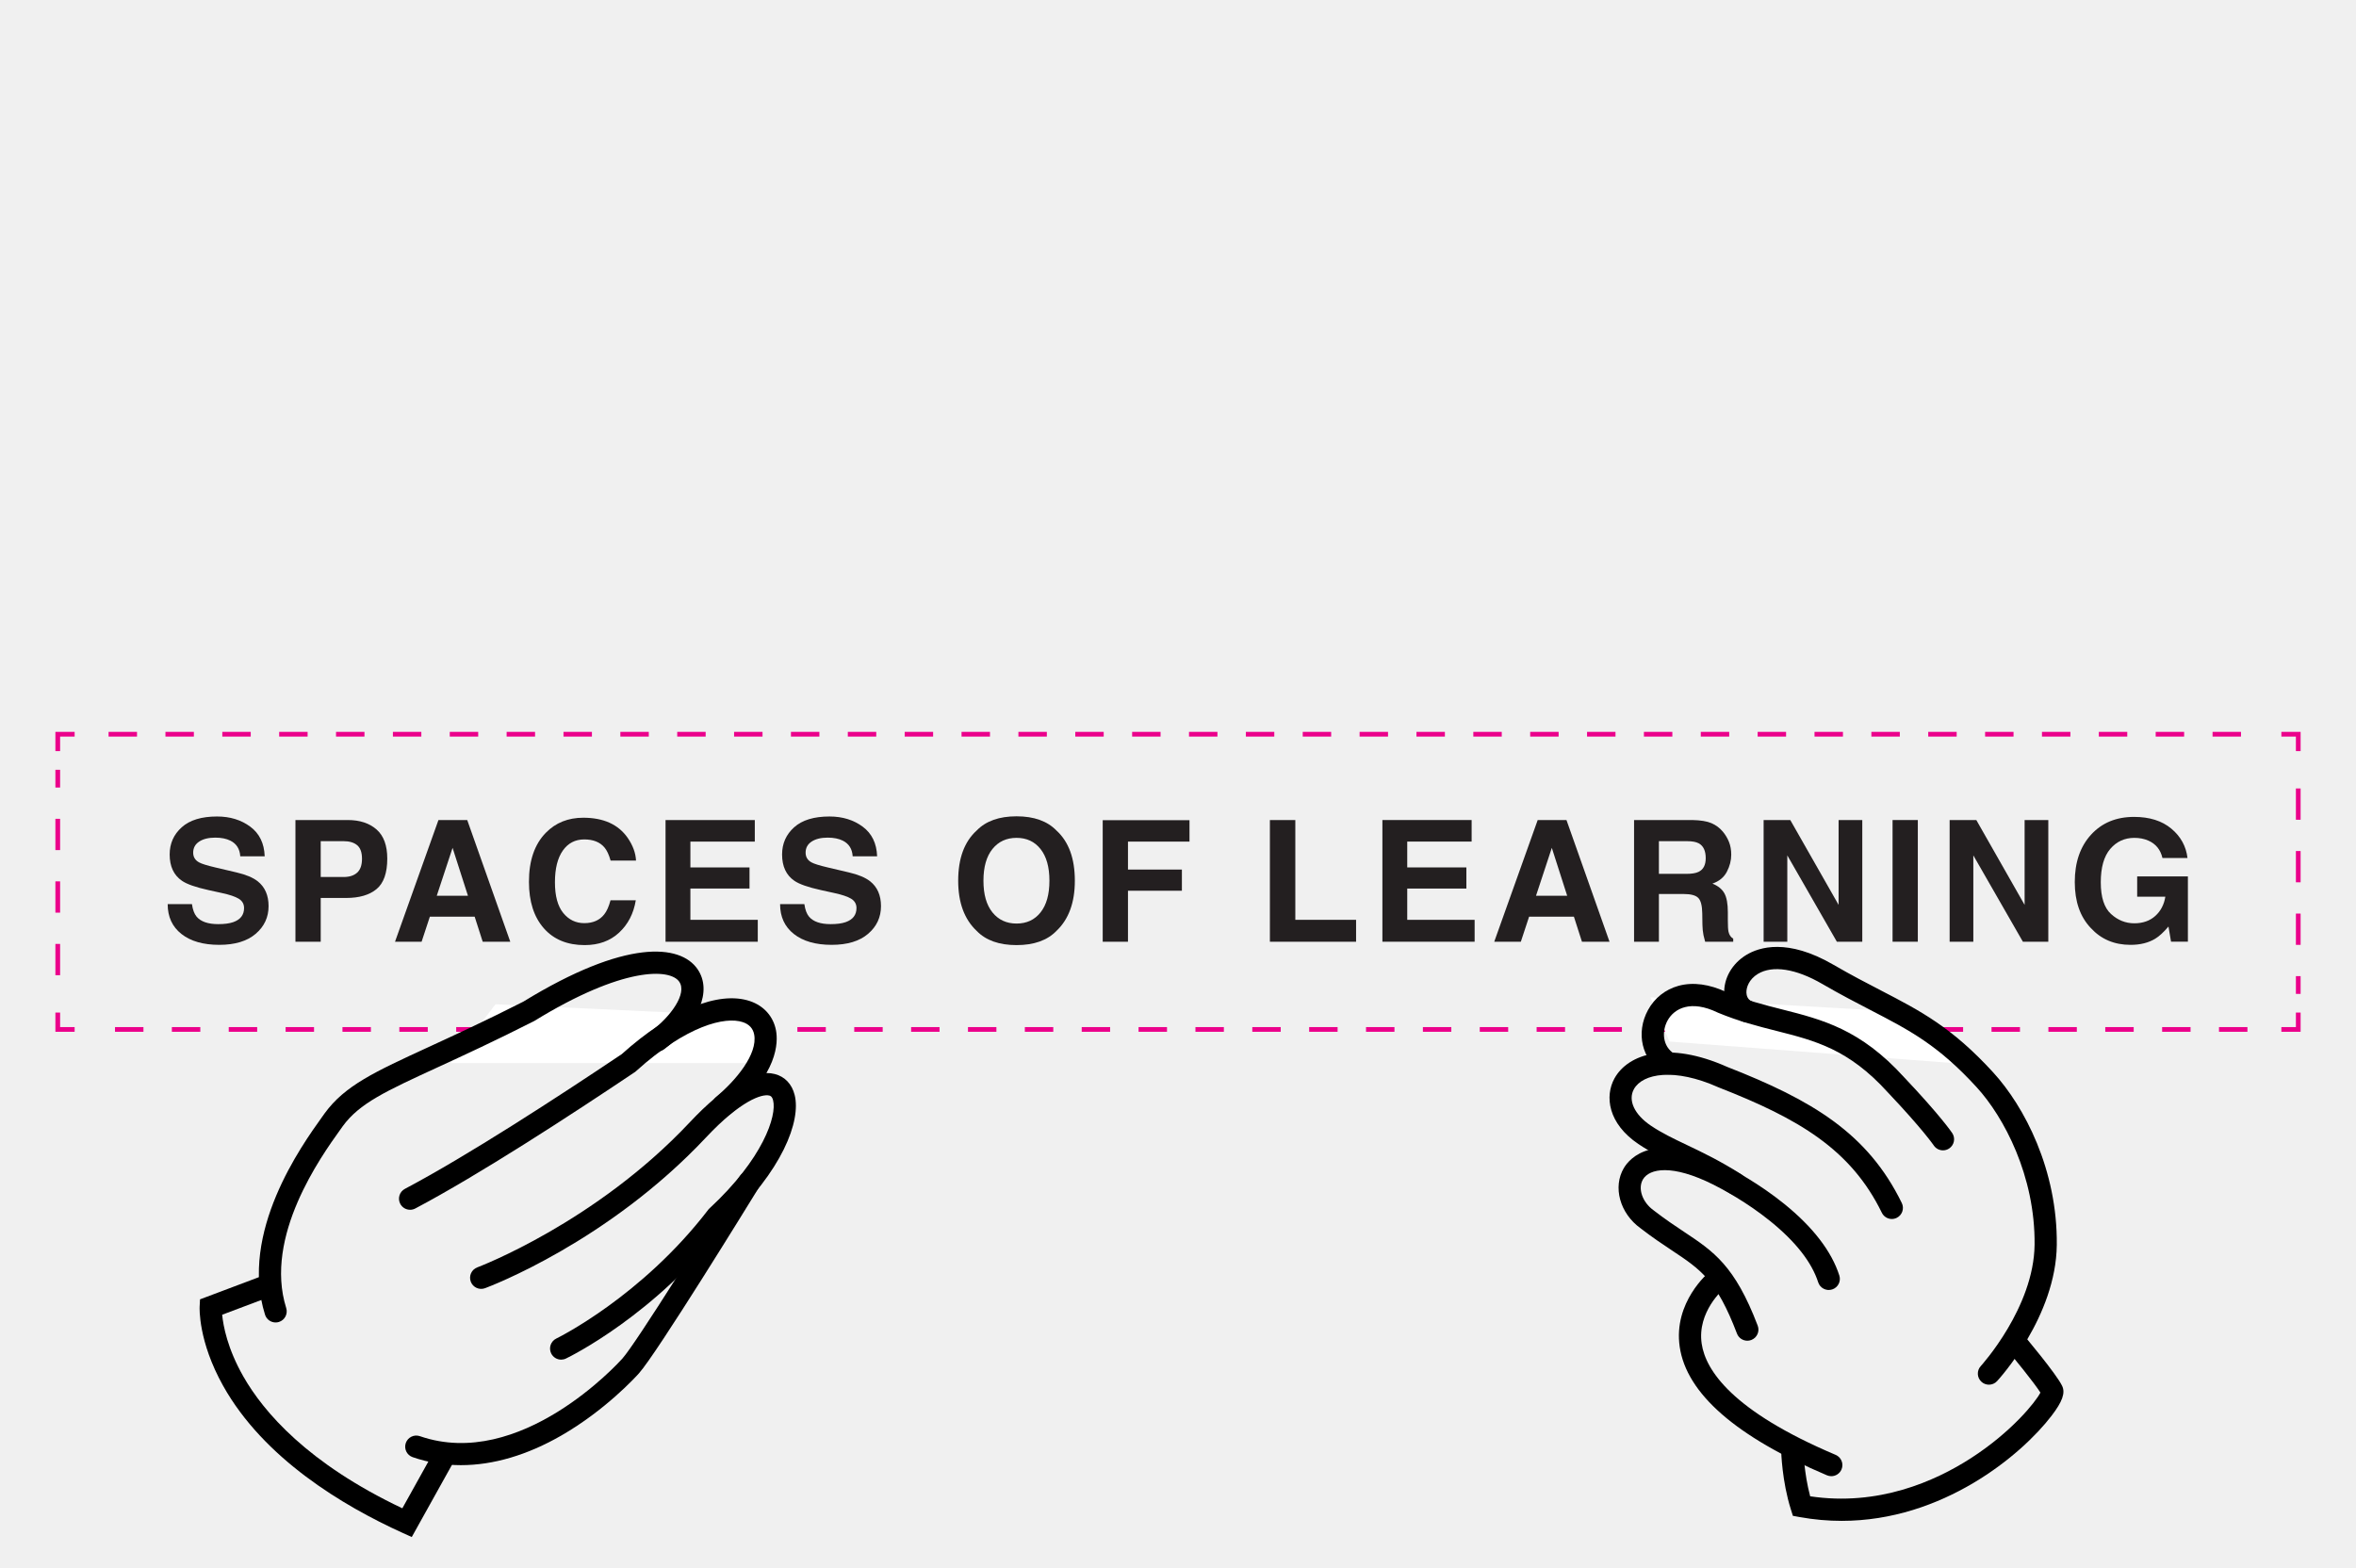
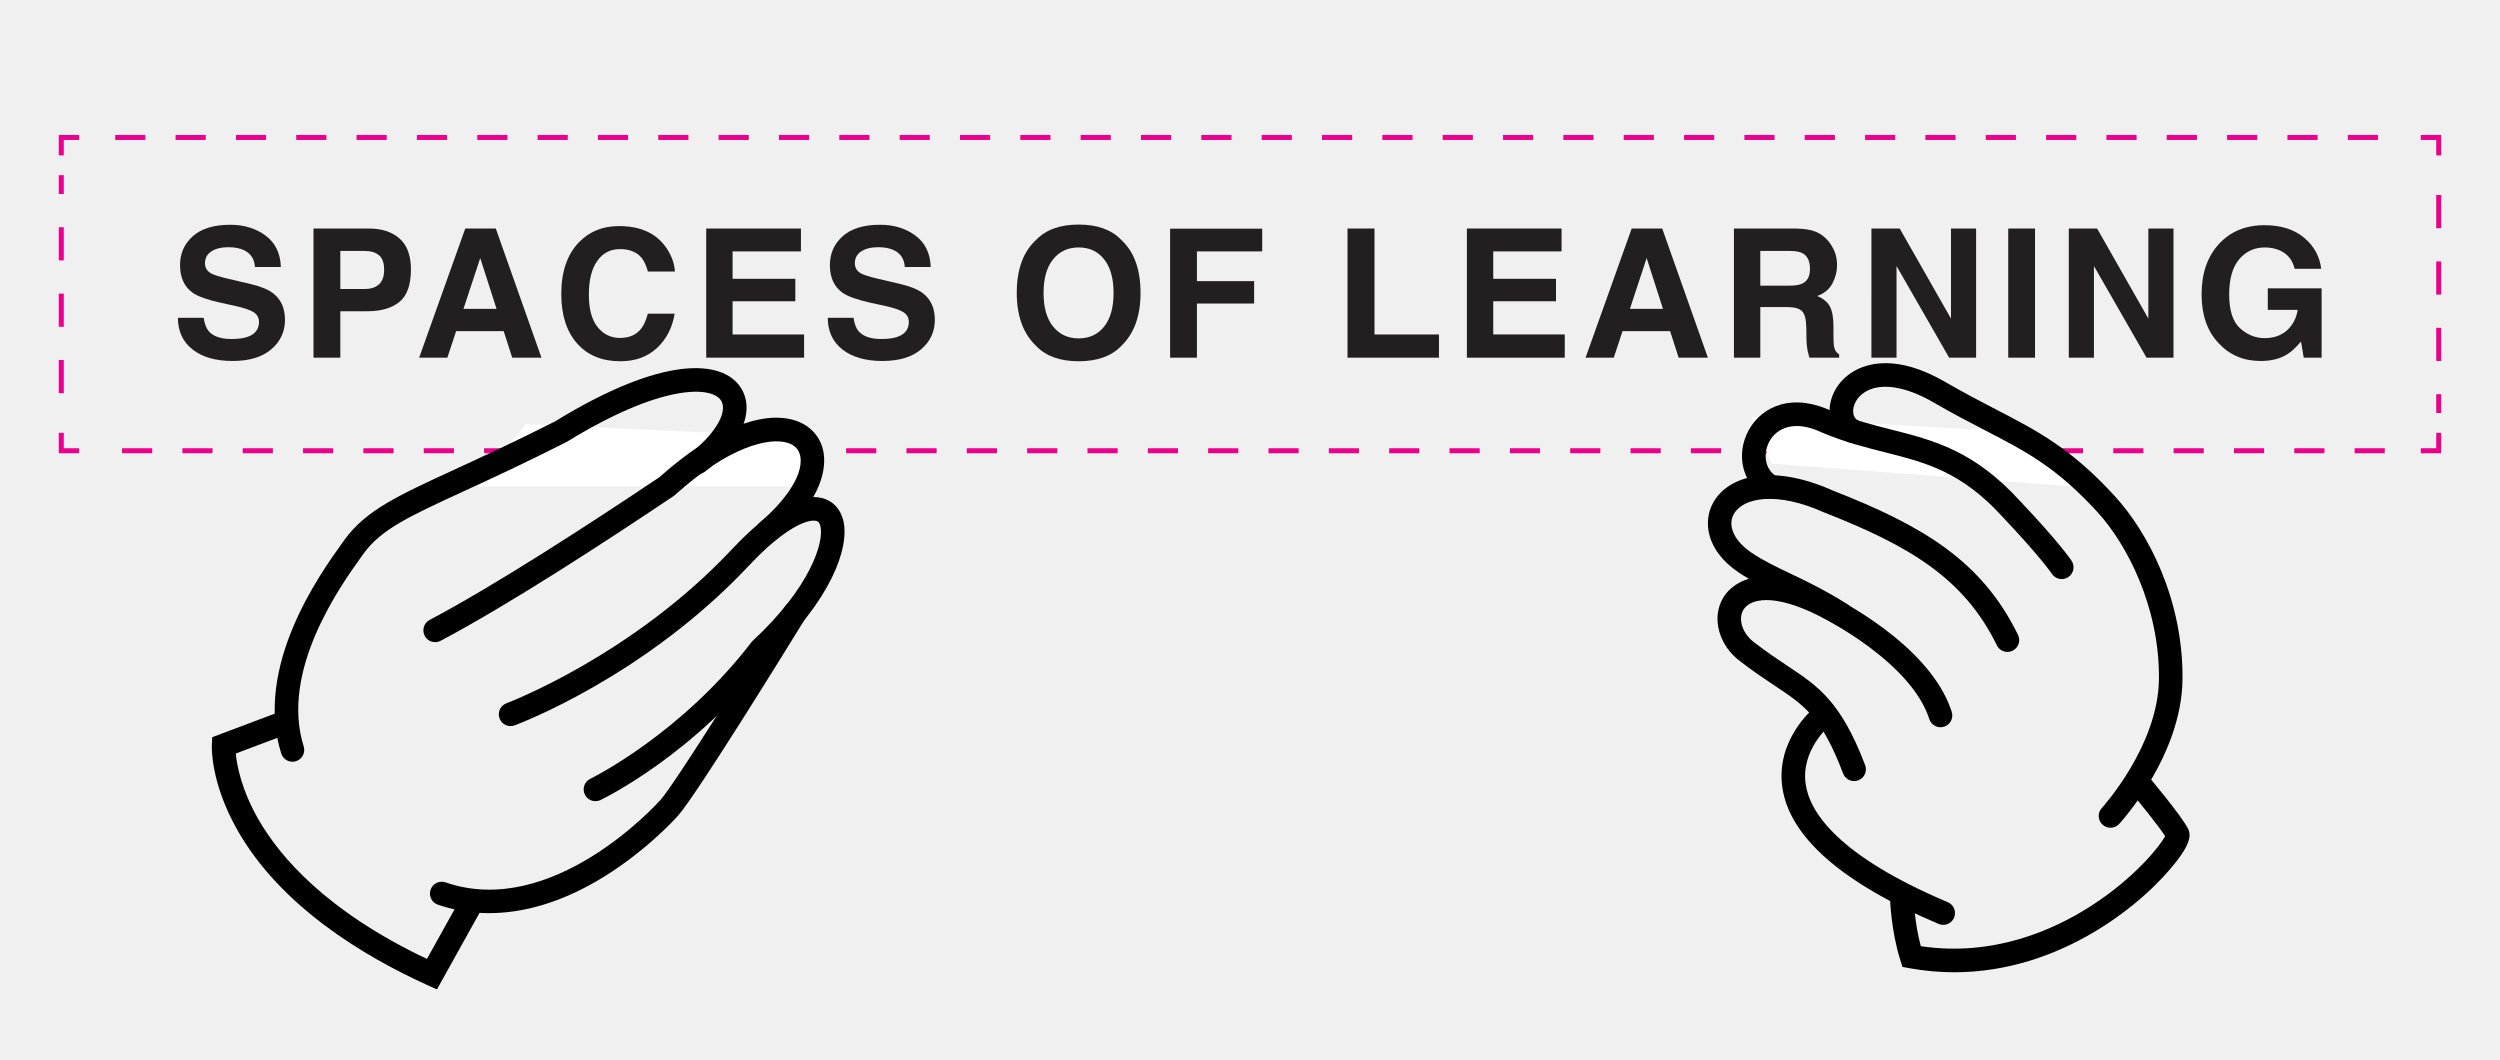
- <svg xmlns="http://www.w3.org/2000/svg" version="1.1" id="Layer_1" x="0px" y="0px" width="500px" height="332.658px" viewBox="0 -128.342 500 332.658" enable-background="new 0 -128.342 500 332.658" xml:space="preserve">
+ <svg xmlns="http://www.w3.org/2000/svg" version="1.1" id="Layer_1" x="0px" y="0px" width="500px" height="211.829px" viewBox="0 0 500 211.829" enable-background="new 0 0 500 211.829" xml:space="preserve">
  <g>
    <path fill="#231F20" d="M40.738,63.562c0.167,1.18,0.497,2.062,0.984,2.646c0.895,1.064,2.428,1.593,4.599,1.593   c1.3,0,2.356-0.139,3.167-0.419c1.539-0.537,2.309-1.535,2.309-2.997c0-0.852-0.376-1.512-1.131-1.979   c-0.754-0.454-1.949-0.857-3.585-1.209l-2.798-0.615c-2.748-0.606-4.636-1.268-5.665-1.979c-1.74-1.191-2.611-3.056-2.611-5.59   c0-2.312,0.851-4.232,2.553-5.764c1.704-1.531,4.205-2.296,7.505-2.296c2.754,0,5.106,0.722,7.051,2.165   c1.944,1.441,2.964,3.537,3.058,6.281h-5.186c-0.097-1.553-0.791-2.659-2.086-3.312c-0.86-0.431-1.934-0.647-3.215-0.647   c-1.426,0-2.562,0.281-3.414,0.84c-0.85,0.561-1.275,1.343-1.275,2.349c0,0.923,0.419,1.613,1.257,2.066   c0.538,0.302,1.683,0.66,3.432,1.07l4.533,1.067c1.986,0.467,3.476,1.092,4.468,1.872c1.539,1.218,2.31,2.976,2.31,5.275   c0,2.361-0.913,4.319-2.737,5.879c-1.825,1.558-4.402,2.338-7.731,2.338c-3.4,0-6.075-0.766-8.024-2.305   c-1.947-1.536-2.921-3.648-2.921-6.335h5.156L40.738,63.562L40.738,63.562z" />
    <path fill="#231F20" d="M79.919,60.355c-1.512,1.261-3.672,1.892-6.478,1.892h-5.377v9.286h-5.363V45.705h11.09   c2.558,0,4.596,0.668,6.117,2c1.52,1.33,2.28,3.395,2.28,6.186C82.188,56.938,81.431,59.094,79.919,60.355z M75.799,51.05   c-0.682-0.571-1.641-0.858-2.871-0.858h-4.865v7.605h4.865c1.23,0,2.188-0.309,2.871-0.928c0.685-0.622,1.025-1.601,1.025-2.945   C76.824,52.58,76.483,51.623,75.799,51.05z" />
    <path fill="#231F20" d="M93.05,45.705h6.107l9.137,25.829h-5.853l-1.704-5.31h-9.512l-1.75,5.31h-5.644L93.05,45.705z    M92.693,61.775h6.616l-3.262-10.164L92.693,61.775z" />
    <path fill="#231F20" d="M115.843,48.404c2.08-2.125,4.727-3.189,7.939-3.189c4.301,0,7.443,1.427,9.43,4.275   c1.098,1.6,1.688,3.209,1.769,4.819h-5.398c-0.344-1.236-0.784-2.175-1.32-2.803c-0.961-1.124-2.387-1.684-4.275-1.684   c-1.922,0-3.44,0.792-4.55,2.375c-1.109,1.583-1.665,3.821-1.665,6.72c0,2.896,0.584,5.067,1.757,6.511   c1.171,1.441,2.659,2.162,4.466,2.162c1.85,0,3.262-0.619,4.233-1.856c0.537-0.667,0.983-1.666,1.338-2.996h5.363   c-0.461,2.812-1.644,5.104-3.544,6.867c-1.901,1.764-4.337,2.646-7.307,2.646c-3.675,0-6.565-1.188-8.667-3.575   c-2.104-2.394-3.156-5.678-3.156-9.848C112.253,54.32,113.449,50.845,115.843,48.404z" />
    <path fill="#231F20" d="M160.187,50.278h-13.669v5.485h12.546v4.486h-12.546v6.639h14.3v4.646h-19.574V45.705h18.944   L160.187,50.278L160.187,50.278z" />
    <path fill="#231F20" d="M170.707,63.562c0.167,1.18,0.496,2.062,0.984,2.646c0.895,1.064,2.429,1.593,4.599,1.593   c1.3,0,2.355-0.139,3.167-0.419c1.54-0.537,2.309-1.535,2.309-2.997c0-0.852-0.376-1.512-1.131-1.979   c-0.753-0.454-1.948-0.857-3.585-1.209l-2.797-0.615c-2.749-0.606-4.637-1.268-5.665-1.979c-1.741-1.191-2.611-3.056-2.611-5.59   c0-2.312,0.851-4.232,2.554-5.764c1.703-1.531,4.205-2.296,7.504-2.296c2.754,0,5.106,0.722,7.052,2.165   c1.944,1.441,2.964,3.537,3.058,6.281h-5.187c-0.095-1.553-0.79-2.659-2.084-3.312c-0.863-0.431-1.935-0.647-3.216-0.647   c-1.427,0-2.562,0.281-3.414,0.84c-0.85,0.561-1.274,1.343-1.274,2.349c0,0.923,0.419,1.613,1.256,2.066   c0.539,0.302,1.684,0.66,3.432,1.07l4.532,1.067c1.987,0.467,3.475,1.092,4.467,1.872c1.539,1.218,2.31,2.976,2.31,5.275   c0,2.361-0.913,4.319-2.737,5.879c-1.823,1.558-4.4,2.338-7.73,2.338c-3.4,0-6.076-0.766-8.024-2.305   c-1.949-1.536-2.922-3.648-2.922-6.335h5.154L170.707,63.562L170.707,63.562L170.707,63.562z" />
-     <path fill="#231F20" d="M224.202,69.238c-1.951,2.012-4.773,3.014-8.463,3.014c-3.691,0-6.514-1.002-8.464-3.014   c-2.617-2.463-3.924-6.016-3.924-10.654c0-4.732,1.308-8.282,3.924-10.655c1.951-2.009,4.773-3.015,8.464-3.015   c3.69,0,6.513,1.007,8.463,3.015c2.605,2.373,3.906,5.922,3.906,10.655C228.11,63.223,226.808,66.775,224.202,69.238z    M220.828,65.312c1.257-1.576,1.885-3.816,1.885-6.729c0-2.896-0.628-5.136-1.885-6.719c-1.255-1.586-2.952-2.376-5.089-2.376   c-2.138,0-3.844,0.788-5.117,2.366c-1.271,1.578-1.911,3.82-1.911,6.729c0,2.909,0.637,5.15,1.911,6.729   c1.274,1.577,2.98,2.365,5.117,2.365C217.875,67.678,219.572,66.89,220.828,65.312z" />
+     <path fill="#231F20" d="M224.202,69.238c-1.951,2.012-4.773,3.014-8.463,3.014c-3.691,0-6.514-1.002-8.464-3.014   c-2.617-2.463-3.924-6.016-3.924-10.654c0-4.732,1.308-8.282,3.924-10.655c1.951-2.009,4.773-3.015,8.464-3.015   c3.69,0,6.513,1.007,8.463,3.015c2.605,2.373,3.906,5.922,3.906,10.655C228.11,63.223,226.808,66.775,224.202,69.238z    M220.828,65.312c1.257-1.576,1.885-3.816,1.885-6.729c0-2.896-0.628-5.136-1.885-6.719c-1.255-1.586-2.952-2.376-5.089-2.376   c-2.138,0-3.844,0.788-5.117,2.366c-1.271,1.578-1.911,3.82-1.911,6.729s0.637,5.15,1.911,6.729   c1.274,1.577,2.98,2.365,5.117,2.365C217.875,67.678,219.572,66.89,220.828,65.312z" />
    <path fill="#231F20" d="M234.023,45.74h18.417v4.538h-13.056v5.942h11.443v4.485h-11.443v10.827h-5.362L234.023,45.74   L234.023,45.74z" />
    <path fill="#231F20" d="M269.502,45.705h5.396V66.89h12.896v4.645h-18.291L269.502,45.705L269.502,45.705z" />
    <path fill="#231F20" d="M312.316,50.278H298.65v5.485h12.549v4.486H298.65v6.639h14.3v4.646h-19.573V45.705h18.939V50.278   L312.316,50.278z" />
-     <path fill="#231F20" d="M326.337,45.705h6.106l9.136,25.829h-5.851l-1.705-5.31h-9.513l-1.751,5.31h-5.646L326.337,45.705z    M325.98,61.775h6.613l-3.26-10.164L325.98,61.775z" />
-     <path fill="#231F20" d="M363.213,46.372c0.949,0.409,1.758,1.01,2.419,1.805c0.546,0.654,0.979,1.379,1.3,2.175   c0.318,0.793,0.479,1.695,0.479,2.713c0,1.227-0.311,2.433-0.93,3.621c-0.617,1.183-1.642,2.023-3.064,2.513   c1.188,0.479,2.035,1.16,2.529,2.041c0.496,0.882,0.744,2.228,0.744,4.042v1.733c0,1.179,0.049,1.979,0.142,2.398   c0.146,0.666,0.478,1.157,0.999,1.472v0.648h-5.959c-0.163-0.573-0.279-1.035-0.35-1.383c-0.14-0.726-0.215-1.467-0.226-2.226   l-0.036-2.4c-0.023-1.647-0.307-2.747-0.855-3.295c-0.545-0.548-1.57-0.822-3.072-0.822h-5.271v10.127h-5.274V45.705h12.354   C360.902,45.74,362.264,45.962,363.213,46.372z M352.059,50.191v6.939h5.809c1.154,0,2.017-0.14,2.599-0.42   c1.019-0.487,1.528-1.458,1.528-2.909c0-1.562-0.494-2.614-1.479-3.152c-0.558-0.303-1.39-0.457-2.498-0.457L352.059,50.191   L352.059,50.191z" />
-     <path fill="#231F20" d="M374.284,45.705h5.657l10.254,18.01v-18.01h5.027v25.829h-5.396l-10.517-18.326v18.326h-5.026V45.705   L374.284,45.705z" />
-     <path fill="#231F20" d="M407.008,71.534h-5.36V45.705h5.36V71.534z" />
+     <path fill="#231F20" d="M326.337,45.705h6.106l9.136,25.829h-5.851l-1.705-5.31h-9.514l-1.751,5.31h-5.646L326.337,45.705z    M325.98,61.775h6.612l-3.26-10.164L325.98,61.775z" />
+     <path fill="#231F20" d="M363.213,46.372c0.949,0.409,1.758,1.01,2.419,1.805c0.546,0.654,0.979,1.379,1.3,2.175   c0.318,0.793,0.479,1.695,0.479,2.713c0,1.227-0.312,2.433-0.931,3.621c-0.616,1.183-1.642,2.023-3.063,2.513   c1.188,0.479,2.035,1.16,2.528,2.041c0.496,0.882,0.744,2.228,0.744,4.042v1.733c0,1.179,0.05,1.979,0.143,2.398   c0.146,0.666,0.479,1.157,0.999,1.472v0.648h-5.959c-0.163-0.573-0.279-1.035-0.351-1.383c-0.14-0.726-0.215-1.467-0.226-2.226   l-0.036-2.4c-0.023-1.647-0.307-2.747-0.855-3.295c-0.545-0.548-1.569-0.822-3.071-0.822h-5.271v10.127h-5.274V45.705h12.354   C360.902,45.74,362.264,45.962,363.213,46.372z M352.059,50.191v6.939h5.81c1.153,0,2.017-0.14,2.599-0.42   c1.02-0.487,1.528-1.458,1.528-2.909c0-1.562-0.494-2.614-1.479-3.152c-0.558-0.303-1.39-0.457-2.498-0.457L352.059,50.191   L352.059,50.191z" />
+     <path fill="#231F20" d="M374.284,45.705h5.657l10.254,18.01v-18.01h5.027v25.829h-5.396l-10.518-18.326v18.326h-5.025   L374.284,45.705L374.284,45.705z" />
+     <path fill="#231F20" d="M407.008,71.534h-5.359V45.705h5.359V71.534z" />
    <path fill="#231F20" d="M413.76,45.705h5.662l10.249,18.01v-18.01h5.03v25.829h-5.396l-10.517-18.326v18.326h-5.028V45.705   L413.76,45.705z" />
-     <path fill="#231F20" d="M458.925,53.765c-0.409-1.767-1.408-2.996-2.997-3.697c-0.888-0.388-1.873-0.579-2.96-0.579   c-2.078,0-3.789,0.785-5.125,2.353c-1.337,1.567-2.007,3.927-2.007,7.073c0,3.173,0.723,5.416,2.172,6.734   c1.449,1.317,3.095,1.975,4.94,1.975c1.812,0,3.297-0.521,4.453-1.559c1.154-1.04,1.867-2.4,2.137-4.085h-5.977v-4.31h10.763V71.53   h-3.578l-0.541-3.223c-1.041,1.222-1.975,2.083-2.804,2.581c-1.427,0.873-3.18,1.31-5.258,1.31c-3.423,0-6.225-1.183-8.41-3.556   c-2.278-2.381-3.415-5.64-3.415-9.771c0-4.179,1.146-7.53,3.45-10.051c2.302-2.522,5.345-3.781,9.134-3.781   c3.281,0,5.919,0.832,7.91,2.496c1.99,1.665,3.135,3.742,3.426,6.23H458.925L458.925,53.765z" />
+     <path fill="#231F20" d="M458.925,53.765c-0.409-1.767-1.408-2.996-2.997-3.697c-0.888-0.388-1.873-0.579-2.96-0.579   c-2.078,0-3.789,0.785-5.125,2.353c-1.337,1.567-2.007,3.927-2.007,7.073c0,3.173,0.723,5.416,2.172,6.734   c1.449,1.317,3.095,1.975,4.94,1.975c1.812,0,3.297-0.521,4.453-1.559c1.153-1.04,1.866-2.4,2.137-4.085h-5.978v-4.31h10.764v13.86   h-3.578l-0.541-3.223c-1.041,1.222-1.975,2.083-2.804,2.581c-1.428,0.873-3.181,1.31-5.259,1.31c-3.423,0-6.225-1.183-8.409-3.556   c-2.278-2.381-3.415-5.64-3.415-9.771c0-4.179,1.146-7.53,3.449-10.051c2.303-2.522,5.346-3.781,9.135-3.781   c3.28,0,5.919,0.832,7.91,2.496c1.989,1.665,3.135,3.742,3.426,6.23H458.925L458.925,53.765z" />
  </g>
  <g>
    <g>
      <polyline fill="none" stroke="#EB008B" stroke-miterlimit="10" points="487.745,86.569 487.745,90.151 484.162,90.151   " />
      <line fill="none" stroke="#EB008B" stroke-miterlimit="10" stroke-dasharray="6.034,6.034" x1="476.958" y1="90.151" x2="19.439" y2="90.151" />
      <polyline fill="none" stroke="#EB008B" stroke-miterlimit="10" points="15.839,90.151 12.257,90.151 12.257,86.569   " />
      <line fill="none" stroke="#EB008B" stroke-miterlimit="10" stroke-dasharray="6.639,6.639" x1="12.257" y1="78.641" x2="12.257" y2="35.04" />
      <polyline fill="none" stroke="#EB008B" stroke-miterlimit="10" points="12.257,31.077 12.257,27.492 15.839,27.492   " />
      <line fill="none" stroke="#EB008B" stroke-miterlimit="10" stroke-dasharray="6.034,6.034" x1="23.043" y1="27.492" x2="480.561" y2="27.492" />
      <polyline fill="none" stroke="#EB008B" stroke-miterlimit="10" points="484.162,27.492 487.745,27.492 487.745,31.077   " />
      <line fill="none" stroke="#EB008B" stroke-miterlimit="10" stroke-dasharray="6.639,6.639" x1="487.745" y1="39.005" x2="487.745" y2="82.605" />
    </g>
  </g>
  <polygon fill="#FFFFFF" points="95.624,97.29 105.154,84.812 161.327,87.434 161.327,97.29 " />
  <polygon fill="#FFFFFF" points="354.295,92.718 350.247,83.345 401.938,86.312 414.58,97.29 " />
  <path fill="none" stroke="#000000" stroke-width="11" stroke-linecap="round" stroke-miterlimit="10" d="M178.04,86.992" />
  <path d="M58.493,152.345c-1.002,0-1.931-0.645-2.247-1.649c-5.486-17.431,7.748-35.89,12.096-41.956  c0.216-0.301,0.407-0.568,0.569-0.798c4.285-5.884,10.611-8.795,22.097-14.079c5.32-2.448,11.937-5.493,20.056-9.612  c21.666-13.294,33.314-12.271,36.99-6.871c3.135,4.605,0.279,11.43-7.107,16.979c-1.041,0.783-2.518,0.572-3.3-0.468  c-0.782-1.041-0.572-2.519,0.468-3.3c4.303-3.232,7.74-8.066,6.043-10.559c-1.965-2.886-12.04-3.189-30.708,8.285l-0.167,0.093  c-8.239,4.183-14.929,7.262-20.305,9.734c-11.117,5.113-16.696,7.682-20.237,12.544c-0.147,0.208-0.346,0.484-0.57,0.798  c-4.009,5.593-16.209,22.61-11.431,37.795c0.391,1.24-0.299,2.564-1.541,2.955C58.965,152.309,58.727,152.345,58.493,152.345z" />
-   <path d="M97.819,182.629c-3.531,0-6.96-0.562-10.243-1.697c-1.23-0.426-1.882-1.768-1.458-2.996c0.424-1.23,1.767-1.886,2.997-1.458  c21.29,7.354,42.089-15.491,42.963-16.468c2.961-3.305,18.965-29.013,24.882-38.64c0.682-1.107,2.132-1.456,3.242-0.772  c1.108,0.681,1.456,2.133,0.773,3.24c-2.2,3.58-21.604,35.096-25.388,39.316c-0.703,0.785-7.139,7.82-16.442,13.177  C111.883,180.512,104.661,182.629,97.819,182.629z" />
+   <path d="M97.819,182.629c-3.531,0-6.96-0.562-10.243-1.696c-1.23-0.427-1.882-1.769-1.458-2.996c0.424-1.23,1.767-1.887,2.997-1.459  c21.29,7.354,42.089-15.491,42.963-16.468c2.961-3.305,18.965-29.013,24.882-38.64c0.682-1.107,2.132-1.456,3.242-0.772  c1.108,0.681,1.456,2.133,0.773,3.24c-2.2,3.58-21.604,35.096-25.388,39.316c-0.703,0.785-7.139,7.82-16.442,13.177  C111.883,180.513,104.661,182.629,97.819,182.629z" />
  <path d="M119.091,160.234c-0.877,0-1.72-0.493-2.125-1.337c-0.564-1.173-0.07-2.58,1.103-3.145  c0.258-0.126,18.086-8.886,32.223-27.316l0.122-0.159l0.146-0.135c11.396-10.562,14.336-19.674,13.513-22.937  c-0.219-0.87-0.607-0.971-0.815-1.023c-1.518-0.396-6.051,1.035-13.415,8.883c-20.776,22.142-45.849,31.611-46.906,32.005  c-1.221,0.452-2.577-0.17-3.029-1.391c-0.453-1.221,0.169-2.576,1.389-3.029c0.248-0.092,25.12-9.508,45.109-30.812  c7.354-7.836,13.589-11.371,18.032-10.22c2.129,0.551,3.623,2.126,4.205,4.434c1.394,5.527-2.626,16.134-14.732,27.409  c-14.861,19.294-33.032,28.169-33.8,28.538C119.781,160.159,119.433,160.234,119.091,160.234z" />
  <path d="M87.032,128.427c-0.846,0-1.663-0.455-2.085-1.255c-0.608-1.15-0.169-2.576,0.982-3.186  c13.274-7.021,32.315-19.397,46.006-28.583c10.367-9.317,20.538-13.527,27.234-11.262c2.956,1,4.968,3.27,5.519,6.228  c0.468,2.51,0.46,9.262-9.694,17.722c-1,0.833-2.486,0.698-3.319-0.302s-0.698-2.484,0.302-3.318  c4.211-3.509,8.853-9.08,8.078-13.237c-0.239-1.286-1.045-2.169-2.396-2.626c-3.746-1.268-11.935,0.701-22.693,10.41l-0.125,0.112  l-0.14,0.095c-13.793,9.256-33.069,21.791-46.568,28.929C87.781,128.339,87.403,128.427,87.032,128.427z" />
-   <path d="M87.386,197.885l-1.977-0.896c-12.591-5.713-29.413-15.76-38.05-31.188c-5.308-9.479-5.006-16.529-4.991-16.825l0.081-1.538  l13.22-4.979c1.218-0.458,2.577,0.157,3.036,1.375s-0.156,2.576-1.375,3.036l-10.181,3.834c0.225,2.321,1.107,7.173,4.509,13.127  c4.32,7.562,13.665,18.444,33.729,27.954l6.621-11.894c0.633-1.138,2.068-1.547,3.206-0.912c1.137,0.633,1.546,2.066,0.913,3.205  L87.386,197.885z" />
-   <path d="M370.829,156.219c-0.95,0-1.845-0.577-2.203-1.519c-4.326-11.354-7.688-13.587-13.796-17.643  c-1.941-1.289-4.141-2.749-6.663-4.703c-4.403-3.165-5.951-8.79-3.521-12.83c1.219-2.022,6.343-8.046,21.125-0.629  c2.103,1.055,7.567,3.976,12.904,8.294c6.088,4.928,10.018,10.035,11.674,15.182c0.399,1.239-0.281,2.567-1.52,2.966  c-1.239,0.4-2.566-0.28-2.967-1.521c-1.372-4.26-4.788-8.621-10.152-12.963c-4.979-4.029-10.09-6.76-12.055-7.746  c-8.881-4.455-13.614-3.405-14.971-1.151c-1.158,1.923-0.146,4.878,2.256,6.588l0.076,0.06c2.399,1.86,4.535,3.277,6.418,4.528  c6.229,4.137,10.729,7.125,15.595,19.892c0.462,1.216-0.147,2.578-1.364,3.042C371.393,156.169,371.107,156.219,370.829,156.219z" />
-   <path d="M401.493,130.382c-0.872,0-1.711-0.485-2.119-1.322c-6.589-13.499-17.676-19.973-34.599-26.592l-0.104-0.043  c-9.304-4.161-16.055-2.953-17.913,0.392c-1.309,2.354,0.095,5.393,3.575,7.742c2.339,1.579,4.796,2.751,7.641,4.105  c3.303,1.575,7.049,3.361,11.592,6.248c1.099,0.697,1.424,2.154,0.725,3.252c-0.697,1.101-2.154,1.423-3.253,0.727  c-4.302-2.733-7.909-4.453-11.092-5.973c-2.89-1.377-5.619-2.679-8.249-4.454c-6.432-4.343-7.174-10.129-5.059-13.938  c2.902-5.223,11.42-7.994,23.905-2.427c17.978,7.035,29.809,14.025,37.064,28.892c0.57,1.169,0.086,2.58-1.084,3.151  C402.192,130.304,401.84,130.382,401.493,130.382z" />
-   <path d="M412.349,115.813c-0.762,0-1.51-0.368-1.964-1.049c-0.019-0.028-2.339-3.438-9.748-11.257l-0.033-0.036  c-8.281-9.13-15.371-10.926-23.58-13.005c-3.907-0.989-7.949-2.014-12.428-3.87l-0.119-0.055c-5.629-2.709-9.16-0.879-10.59,1.735  c-1.221,2.233-1.121,5.47,1.469,7.063c1.107,0.684,1.453,2.136,0.771,3.243c-0.683,1.108-2.136,1.453-3.242,0.771  c-4.444-2.738-5.791-8.473-3.131-13.338c1.388-2.538,3.685-4.357,6.465-5.121c3.062-0.842,6.603-0.367,10.242,1.37  c4.142,1.711,7.994,2.688,11.724,3.632c8.569,2.171,16.666,4.222,25.896,14.388c7.748,8.181,10.132,11.717,10.229,11.863  c0.723,1.083,0.431,2.546-0.652,3.269C413.252,115.685,412.798,115.813,412.349,115.813z" />
-   <path d="M422.1,165.551c-0.57,0-1.145-0.205-1.598-0.625c-0.956-0.883-1.016-2.373-0.133-3.328  c0.111-0.122,11.284-12.421,11.419-25.769c0.146-14.575-6.515-27.091-12.265-33.378c-8.21-8.978-14.223-12.094-22.543-16.406  c-3.012-1.56-6.424-3.328-10.268-5.56c-5.564-3.23-10.539-4.004-13.648-2.124c-1.873,1.135-2.479,2.863-2.432,3.999  c0.027,0.596,0.237,1.395,1.09,1.812c1.168,0.574,1.648,1.986,1.075,3.154s-1.985,1.65-3.155,1.075  c-2.215-1.089-3.604-3.271-3.718-5.836c-0.142-3.24,1.658-6.396,4.699-8.237c2.719-1.646,8.733-3.564,18.455,2.08  c3.746,2.175,6.961,3.84,10.069,5.452c8.424,4.366,15.077,7.812,23.852,17.41c6.633,7.252,13.661,20.677,13.501,36.605  c-0.154,15.188-12.159,28.362-12.67,28.916C423.367,165.297,422.734,165.551,422.1,165.551z" />
-   <path d="M388.645,184.971c-0.308,0-0.619-0.062-0.92-0.188c-19.301-8.174-29.815-17.356-31.254-27.29  c-1.369-9.459,6.059-15.687,6.375-15.947c1.006-0.824,2.49-0.682,3.317,0.324c0.823,1.004,0.683,2.484-0.319,3.312  c-0.111,0.096-5.712,4.899-4.703,11.682c0.838,5.621,6.447,14.272,28.422,23.58c1.199,0.507,1.76,1.891,1.252,3.089  C390.434,184.431,389.561,184.971,388.645,184.971z" />
-   <path d="M390.846,194.453c-2.902,0-5.892-0.255-8.955-0.812l-1.396-0.256l-0.428-1.354c-1.896-6.005-2.053-12.24-2.06-12.502  l4.712-0.104c0.002,0.052,0.131,4.897,1.443,9.815c14.41,2.156,26.447-3.152,34.102-8.084c8.569-5.521,13.684-11.848,14.764-13.925  c-1.332-2.078-5.399-7.113-8.199-10.419l3.598-3.045c1.326,1.565,8.003,9.509,9.212,12.051c0.708,1.487,0.054,3.326-2.26,6.346  C428.982,180.51,412.299,194.453,390.846,194.453z" />
+   <path d="M87.386,197.885l-1.977-0.896c-12.591-5.713-29.413-15.76-38.05-31.188c-5.308-9.479-5.006-16.529-4.991-16.825l0.081-1.538  l13.22-4.979c1.218-0.458,2.577,0.157,3.036,1.375s-0.156,2.576-1.375,3.036l-10.181,3.834c0.225,2.321,1.107,7.173,4.509,13.127  c4.32,7.562,13.665,18.443,33.729,27.954l6.621-11.894c0.633-1.139,2.068-1.548,3.206-0.912c1.137,0.633,1.546,2.065,0.913,3.205  L87.386,197.885z" />
+   <path d="M370.829,156.219c-0.95,0-1.845-0.577-2.203-1.519c-4.326-11.354-7.688-13.587-13.796-17.643  c-1.941-1.289-4.141-2.749-6.663-4.703c-4.403-3.165-5.951-8.79-3.521-12.83c1.219-2.022,6.343-8.046,21.125-0.629  c2.103,1.055,7.566,3.976,12.903,8.294c6.089,4.928,10.019,10.035,11.675,15.182c0.398,1.239-0.281,2.567-1.521,2.966  c-1.239,0.4-2.565-0.28-2.968-1.521c-1.371-4.26-4.787-8.621-10.151-12.963c-4.979-4.029-10.09-6.76-12.055-7.746  c-8.882-4.455-13.614-3.405-14.972-1.151c-1.158,1.923-0.146,4.878,2.256,6.588l0.076,0.06c2.399,1.86,4.535,3.277,6.418,4.528  c6.229,4.137,10.729,7.125,15.596,19.892c0.462,1.216-0.147,2.578-1.364,3.042C371.393,156.169,371.107,156.219,370.829,156.219z" />
+   <path d="M401.493,130.382c-0.872,0-1.711-0.485-2.119-1.322c-6.589-13.499-17.676-19.973-34.599-26.592l-0.104-0.043  c-9.304-4.161-16.055-2.953-17.913,0.392c-1.309,2.354,0.096,5.393,3.575,7.742c2.339,1.579,4.796,2.751,7.642,4.105  c3.303,1.575,7.049,3.361,11.592,6.248c1.099,0.697,1.424,2.154,0.725,3.252c-0.697,1.101-2.154,1.423-3.253,0.727  c-4.302-2.733-7.909-4.453-11.092-5.973c-2.89-1.377-5.619-2.679-8.249-4.454c-6.432-4.343-7.174-10.129-5.059-13.938  c2.901-5.223,11.42-7.994,23.904-2.427c17.979,7.035,29.809,14.025,37.064,28.892c0.569,1.169,0.086,2.58-1.084,3.151  C402.192,130.304,401.84,130.382,401.493,130.382z" />
+   <path d="M412.349,115.813c-0.762,0-1.51-0.368-1.964-1.049c-0.019-0.028-2.339-3.438-9.748-11.257l-0.032-0.036  c-8.281-9.13-15.372-10.926-23.581-13.005c-3.906-0.989-7.948-2.014-12.428-3.87l-0.119-0.055c-5.629-2.709-9.16-0.879-10.59,1.735  c-1.221,2.233-1.121,5.47,1.469,7.063c1.107,0.684,1.453,2.136,0.771,3.243c-0.684,1.108-2.136,1.453-3.242,0.771  c-4.443-2.738-5.791-8.473-3.131-13.338c1.389-2.538,3.686-4.357,6.465-5.121c3.062-0.842,6.604-0.367,10.242,1.37  c4.143,1.711,7.994,2.688,11.725,3.632c8.568,2.171,16.666,4.222,25.896,14.388c7.748,8.181,10.132,11.717,10.229,11.863  c0.724,1.083,0.432,2.546-0.651,3.269C413.252,115.685,412.798,115.813,412.349,115.813z" />
+   <path d="M422.1,165.551c-0.569,0-1.145-0.205-1.598-0.625c-0.956-0.883-1.016-2.373-0.133-3.328  c0.111-0.122,11.284-12.421,11.419-25.769c0.146-14.575-6.515-27.091-12.265-33.378c-8.21-8.978-14.224-12.094-22.543-16.406  c-3.013-1.56-6.424-3.328-10.269-5.56c-5.563-3.23-10.539-4.004-13.647-2.124c-1.873,1.135-2.479,2.863-2.433,3.999  c0.027,0.596,0.237,1.395,1.091,1.812c1.168,0.574,1.647,1.986,1.074,3.154c-0.572,1.168-1.984,1.65-3.154,1.075  c-2.216-1.089-3.604-3.271-3.719-5.836c-0.142-3.24,1.658-6.396,4.699-8.237c2.719-1.646,8.732-3.564,18.455,2.08  c3.746,2.175,6.961,3.84,10.069,5.452c8.424,4.366,15.076,7.812,23.852,17.41c6.633,7.252,13.661,20.677,13.501,36.605  c-0.154,15.188-12.159,28.362-12.67,28.916C423.367,165.297,422.734,165.551,422.1,165.551z" />
+   <path d="M388.645,184.972c-0.308,0-0.619-0.062-0.92-0.188c-19.301-8.175-29.814-17.356-31.254-27.29  c-1.369-9.459,6.059-15.687,6.375-15.947c1.006-0.824,2.49-0.682,3.317,0.324c0.823,1.004,0.683,2.484-0.319,3.312  c-0.111,0.096-5.712,4.899-4.703,11.682c0.838,5.621,6.447,14.272,28.422,23.581c1.199,0.507,1.76,1.891,1.252,3.089  C390.434,184.431,389.561,184.972,388.645,184.972z" />
+   <path d="M390.846,194.453c-2.902,0-5.892-0.255-8.955-0.812l-1.396-0.257l-0.429-1.354c-1.896-6.005-2.053-12.24-2.06-12.503  l4.712-0.104c0.002,0.053,0.131,4.897,1.443,9.815c14.41,2.155,26.447-3.152,34.102-8.084c8.569-5.521,13.685-11.849,14.765-13.925  c-1.332-2.079-5.399-7.113-8.199-10.419l3.598-3.045c1.326,1.565,8.003,9.509,9.212,12.051c0.708,1.488,0.055,3.326-2.26,6.346  C428.982,180.51,412.299,194.453,390.846,194.453z" />
</svg>
